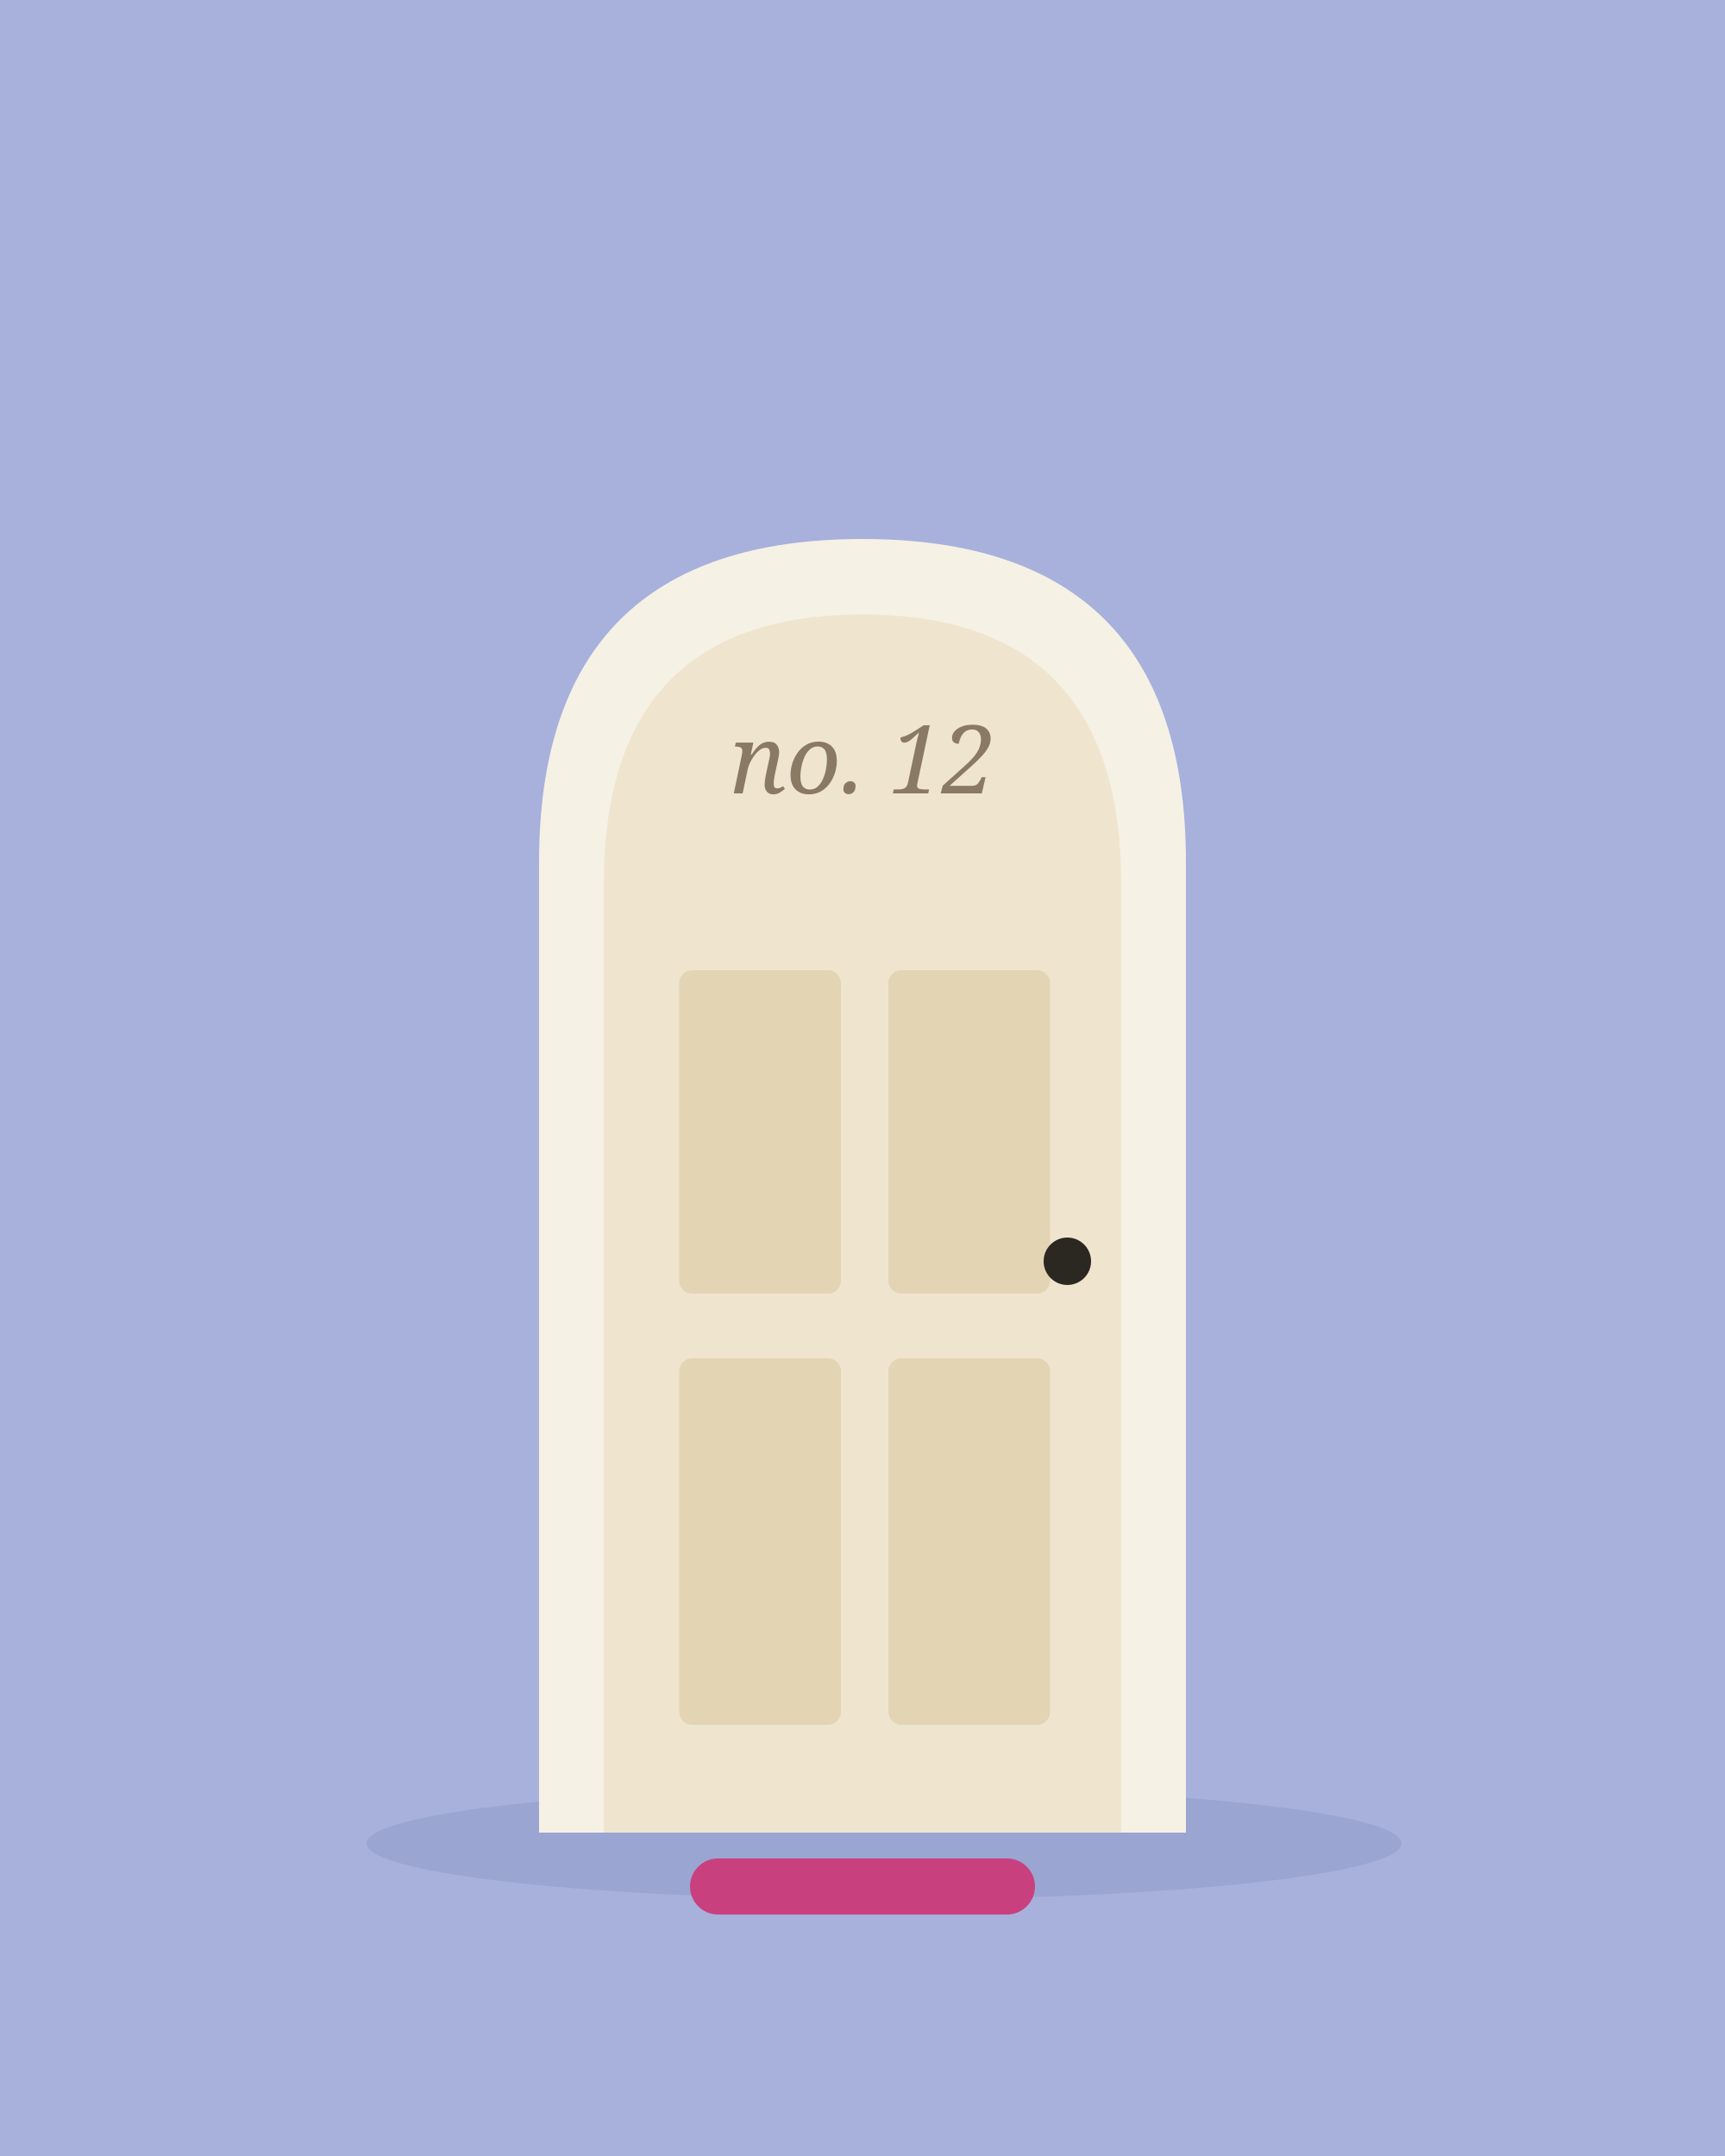
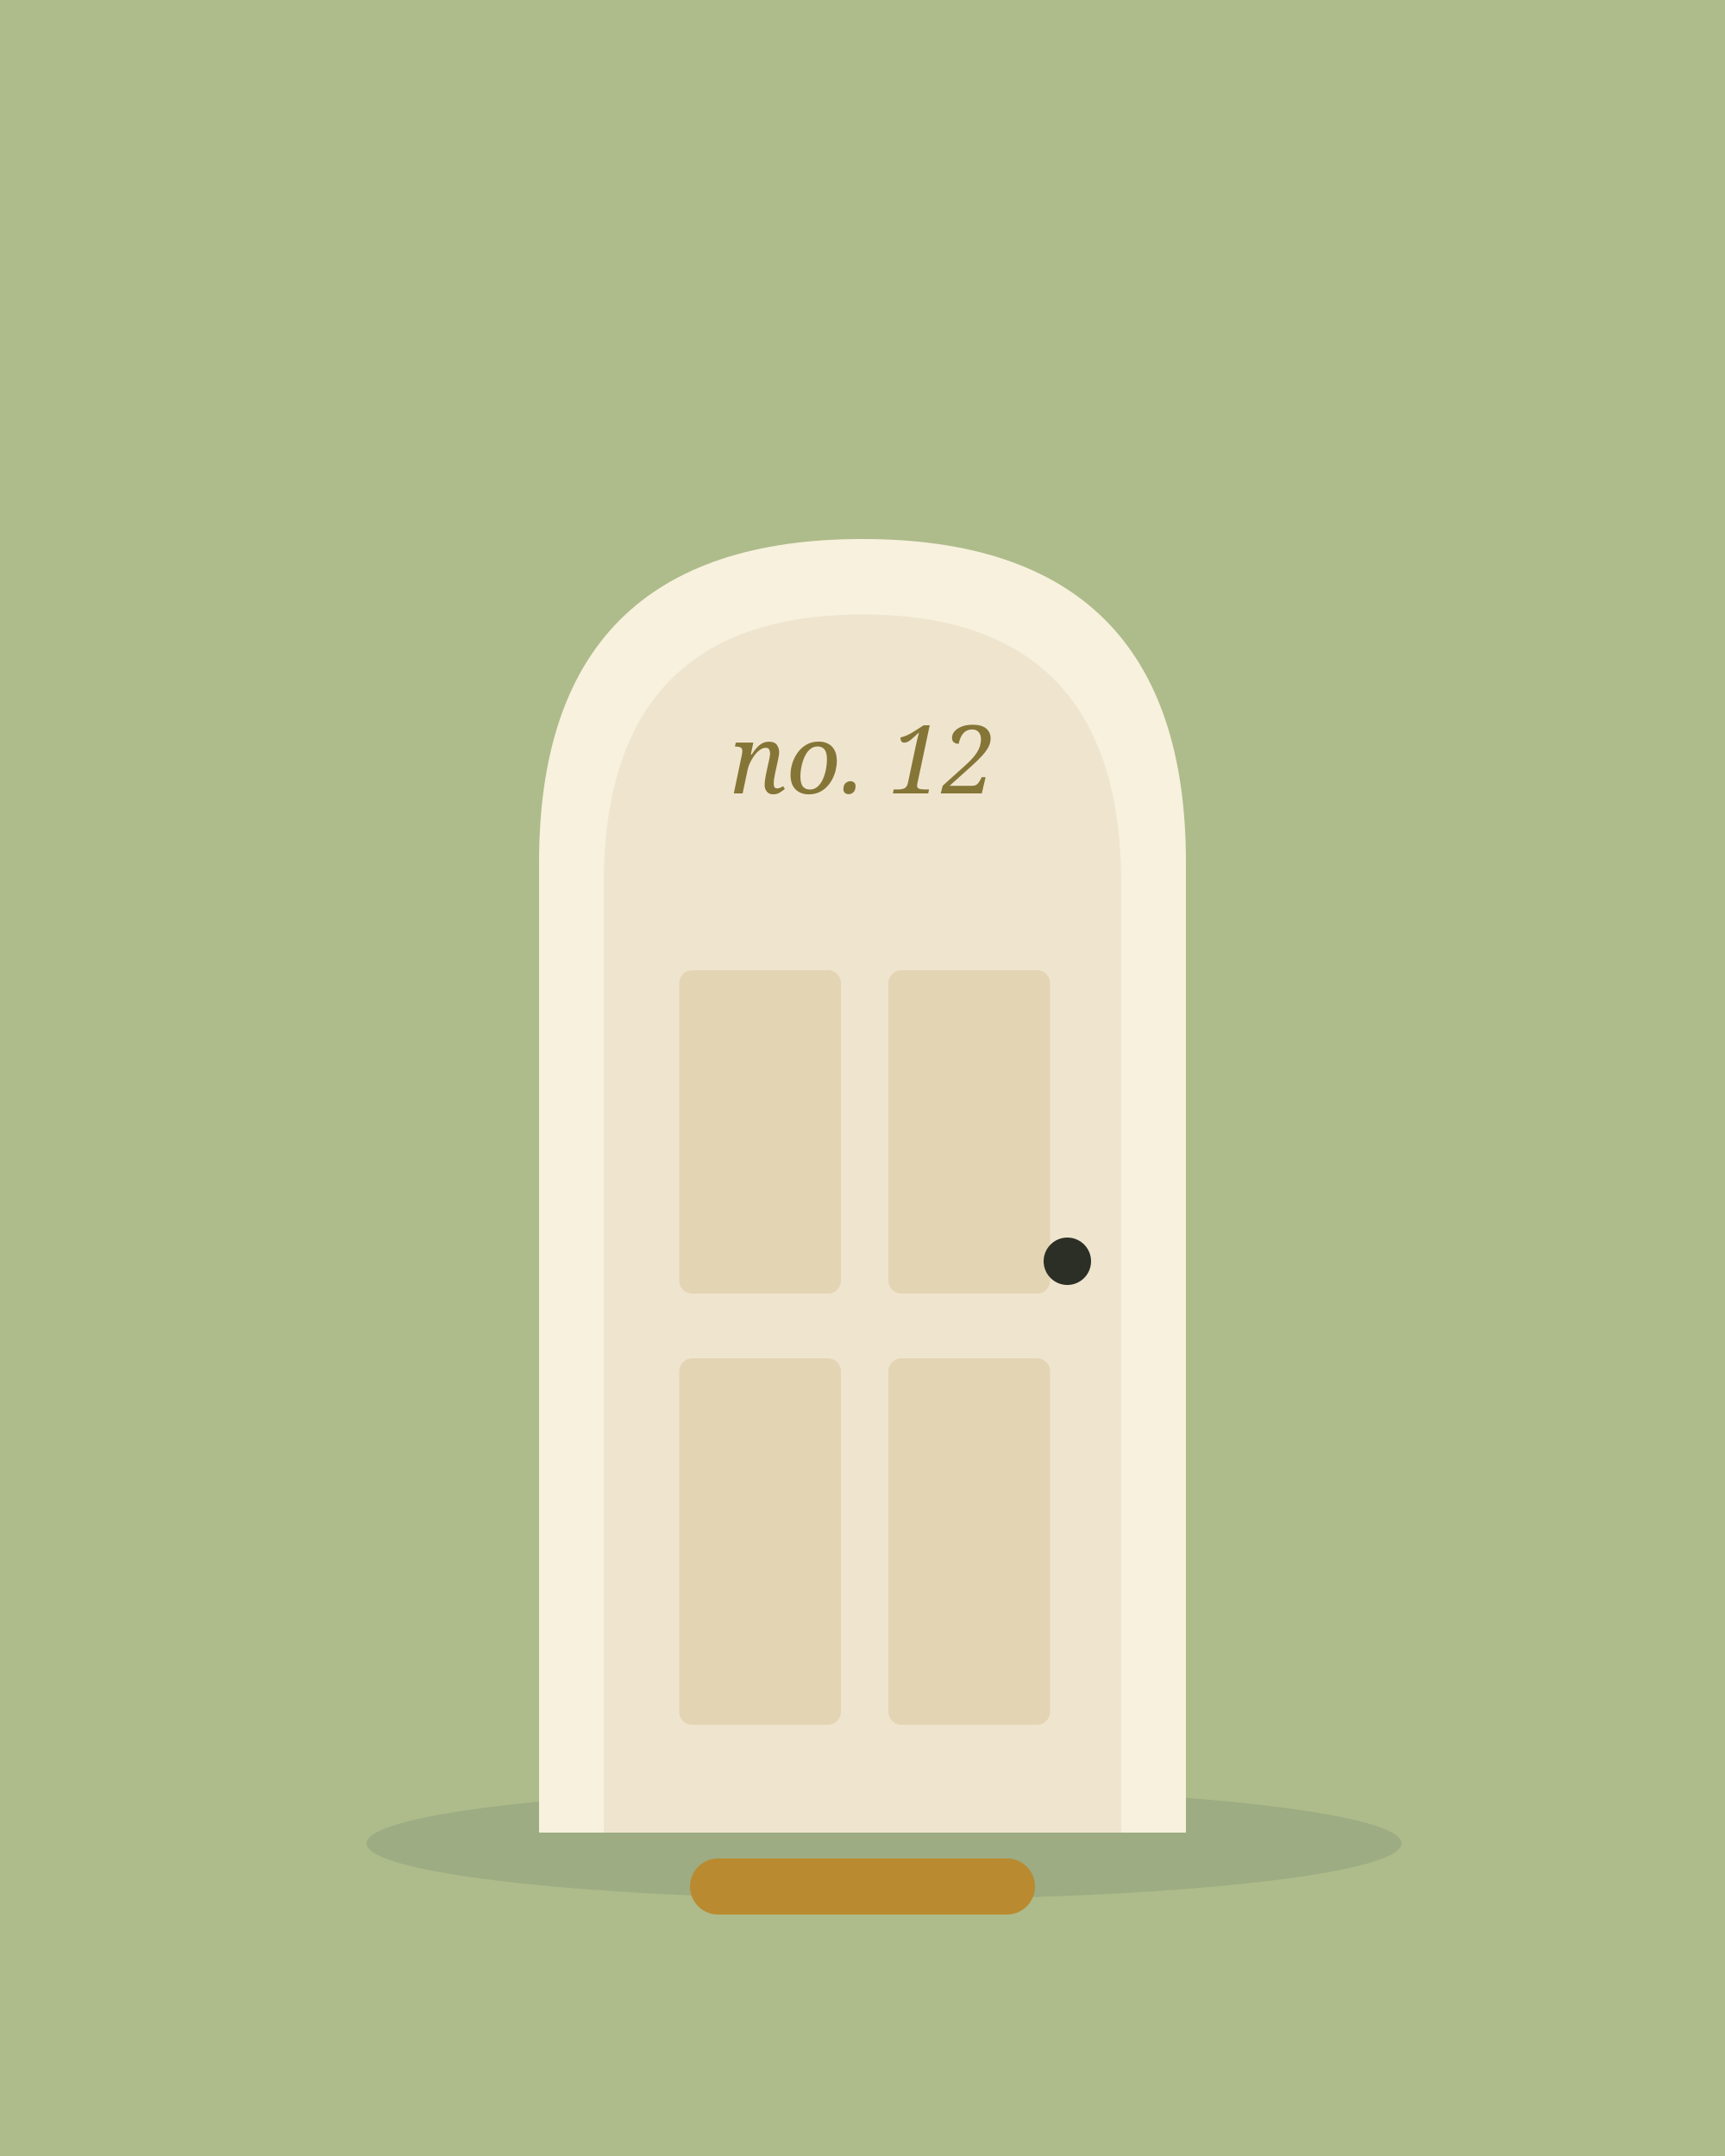
<svg xmlns="http://www.w3.org/2000/svg" viewBox="0 0 800 1000">
-   <rect width="800" height="1000" fill="#a7b1dc" />
-   <ellipse cx="410" cy="855" rx="240" ry="26" fill="#8f9ac9" opacity="0.55" />
-   <path d="M250 850 L250 400 Q250 250 400 250 Q550 250 550 400 L550 850 Z" fill="#f6f1e5" />
+   <rect width="800" height="1000" fill="#AEBB8B" />
+   <ellipse cx="410" cy="855" rx="240" ry="26" fill="#8FA07A" opacity="0.55" />
+   <path d="M250 850 L250 400 Q250 250 400 250 Q550 250 550 400 L550 850 Z" fill="#F7F1DD" />
  <path d="M280 850 L280 410 Q280 285 400 285 Q520 285 520 410 L520 850 Z" fill="#efe5cf" />
  <rect x="315" y="450" width="75" height="150" rx="6" fill="#e3d4b4" />
  <rect x="412" y="450" width="75" height="150" rx="6" fill="#e3d4b4" />
  <rect x="315" y="630" width="75" height="170" rx="6" fill="#e3d4b4" />
  <rect x="412" y="630" width="75" height="170" rx="6" fill="#e3d4b4" />
-   <circle cx="495" cy="585" r="11" fill="#2b2721" />
-   <rect x="320" y="862" width="160" height="26" rx="13" fill="#c9407e" />
-   <text x="400" y="368" text-anchor="middle" font-family="Georgia, serif" font-style="italic" font-size="44" fill="#8a7a63">no. 12</text>
+   <circle cx="495" cy="585" r="11" fill="#2C2F26" />
+   <rect x="320" y="862" width="160" height="26" rx="13" fill="#B98A2F" />
+   <text x="400" y="368" text-anchor="middle" font-family="Georgia, serif" font-style="italic" font-size="44" fill="#857637">no. 12</text>
</svg>
